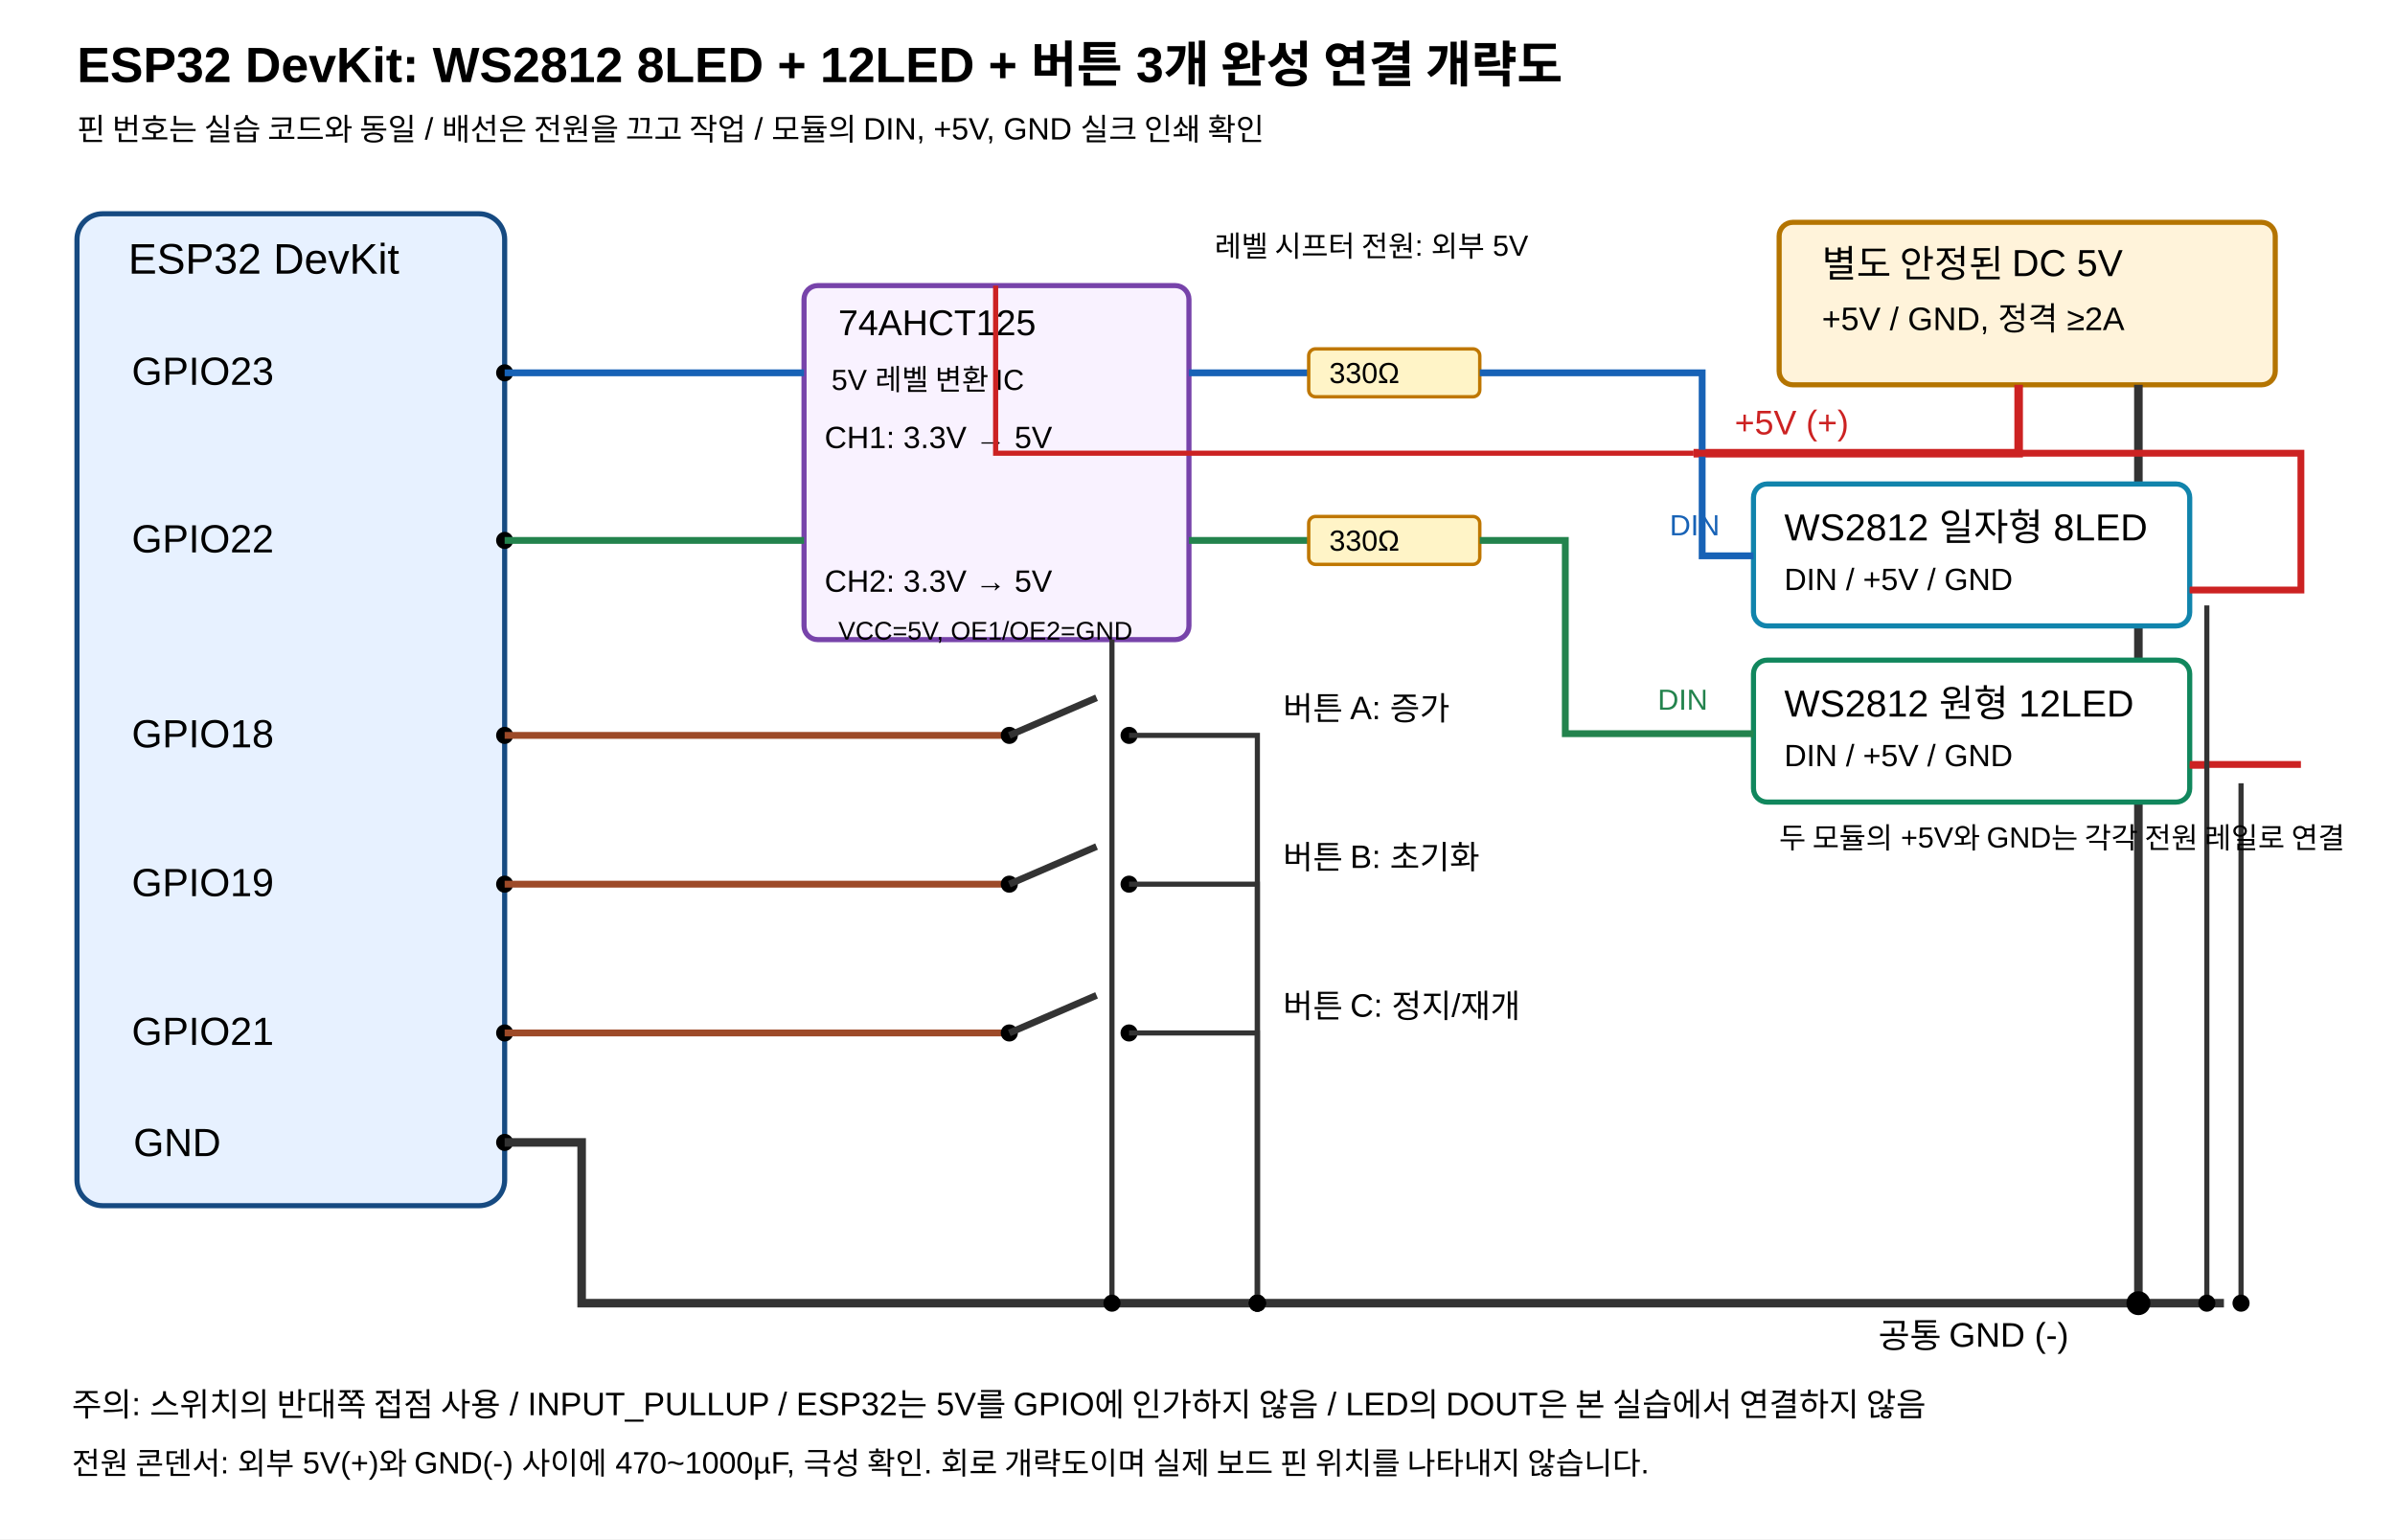
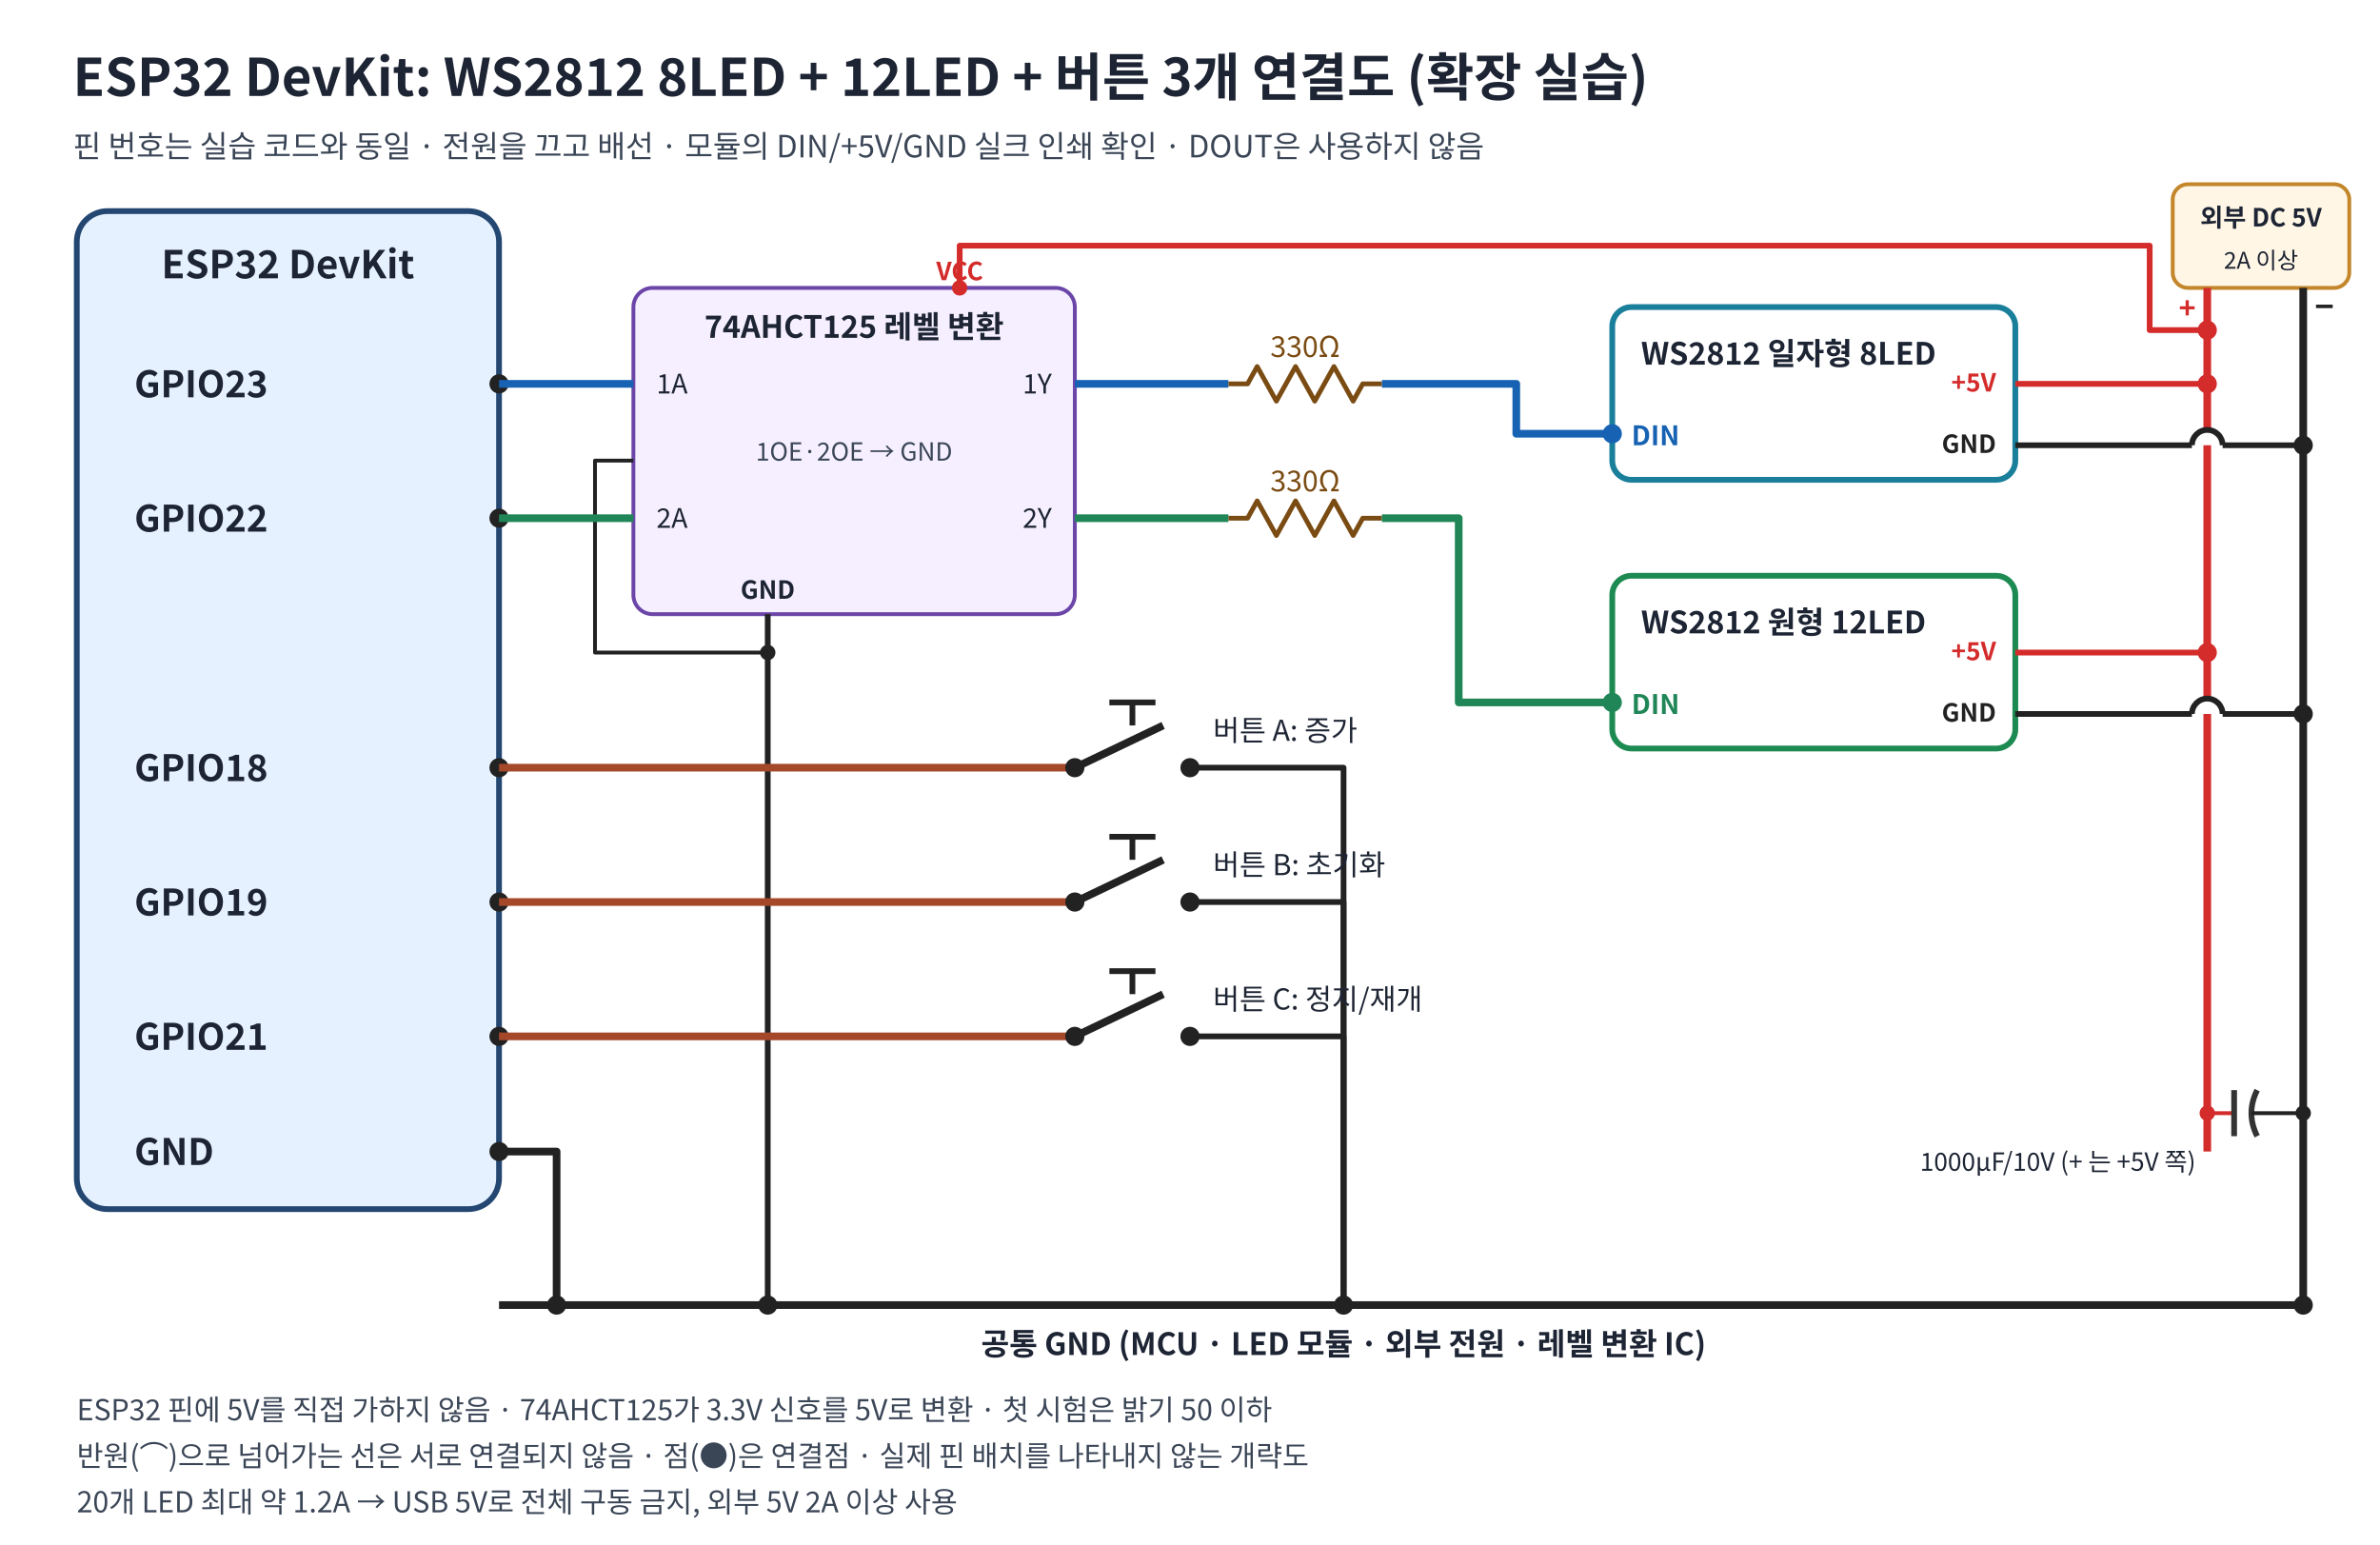
- <svg xmlns="http://www.w3.org/2000/svg" width="1400" height="900" viewBox="0 0 1400 900">
-   <rect width="1400" height="900" fill="white" />
-   <g font-family="Arial,'Noto Sans CJK KR',sans-serif">
-     <text x="45" y="48" font-size="29" font-weight="bold">ESP32 DevKit: WS2812 8LED + 12LED + 버튼 3개 완성 연결 개략도</text>
-     <text x="45" y="82" font-size="18">핀 번호는 실습 코드와 동일 / 배선은 전원을 끄고 작업 / 모듈의 DIN, +5V, GND 실크 인쇄 확인</text>
-     <rect x="45" y="125" width="250" height="580" rx="15" fill="#e7f1ff" stroke="#164a81" stroke-width="3" />
-     <text x="75" y="160" font-size="25">ESP32 DevKit</text>
-     <circle cx="295" cy="218" r="5" />
-     <text x="77" y="225" font-size="23">GPIO23</text>
-     <circle cx="295" cy="316" r="5" />
-     <text x="77" y="323" font-size="23">GPIO22</text>
-     <circle cx="295" cy="430" r="5" />
-     <text x="77" y="437" font-size="23">GPIO18</text>
-     <circle cx="295" cy="517" r="5" />
-     <text x="77" y="524" font-size="23">GPIO19</text>
-     <circle cx="295" cy="604" r="5" />
-     <text x="77" y="611" font-size="23">GPIO21</text>
-     <text x="78" y="676" font-size="23">GND</text>
-     <circle cx="295" cy="668" r="5" />
-     <path d="M295 668 H340 V762 H1300" fill="none" stroke="#333" stroke-width="5" />
-     <text x="1098" y="788" font-size="20">공통 GND (-)</text>
-     <rect x="1040" y="130" width="290" height="95" rx="8" fill="#fff3da" stroke="#b47400" stroke-width="3" />
-     <text x="1065" y="162" font-size="22">별도 안정된 DC 5V</text>
-     <text x="1065" y="193" font-size="19">+5V / GND, 정격 ≥2A</text>
-     <path d="M1180 225 V265 H990" stroke="#c22" stroke-width="5" fill="none" />
-     <text x="1014" y="254" font-size="20" fill="#c22">+5V (+)</text>
-     <path d="M1250 225 V762" stroke="#333" stroke-width="5" />
-     <circle cx="1250" cy="762" r="7" />
-     <rect x="1025" y="283" width="255" height="83" rx="8" fill="#fff" stroke="#1184ac" stroke-width="3" />
-     <text x="1043" y="316" font-size="22">WS2812 일자형 8LED</text>
-     <text x="1043" y="345" font-size="18">DIN  /  +5V  /  GND</text>
-     <rect x="1025" y="386" width="255" height="83" rx="8" fill="#fff" stroke="#11875d" stroke-width="3" />
-     <text x="1043" y="419" font-size="22">WS2812 원형 12LED</text>
-     <text x="1043" y="448" font-size="18">DIN  /  +5V  /  GND</text>
-     <rect x="470" y="167" width="225" height="207" rx="8" fill="#f9f2ff" stroke="#7743aa" stroke-width="3" />
-     <text x="490" y="196" font-size="21">74AHCT125</text>
-     <text x="486" y="228" font-size="17">5V 레벨 변환 IC</text>
-     <text x="482" y="262" font-size="18">CH1: 3.3V → 5V</text>
-     <text x="482" y="346" font-size="18">CH2: 3.3V → 5V</text>
-     <path d="M295 218 H470 M695 218 H765" stroke="#1762b6" stroke-width="4" />
-     <path d="M295 316 H470 M695 316 H765" stroke="#23834d" stroke-width="4" />
-     <text x="490" y="374" font-size="15">VCC=5V, OE1/OE2=GND</text>
-     <path d="M582 167 V265 H990" stroke="#c22" stroke-width="3" fill="none" />
-     <path d="M650 374 V762" stroke="#333" stroke-width="3" fill="none" />
-     <circle cx="650" cy="762" r="5" />
-     <text x="710" y="150" font-size="17">레벨 시프터 전원: 외부 5V</text>
-     <rect x="765" y="204" width="100" height="28" rx="4" fill="#fff4c7" stroke="#bf7700" stroke-width="2" />
-     <text x="777" y="224" font-size="17">330Ω</text>
-     <path d="M865 218 H995 V325 H1025" stroke="#1762b6" stroke-width="4" fill="none" />
-     <text x="976" y="313" font-size="17" fill="#1762b6">DIN</text>
-     <rect x="765" y="302" width="100" height="28" rx="4" fill="#fff4c7" stroke="#bf7700" stroke-width="2" />
-     <text x="777" y="322" font-size="17">330Ω</text>
-     <path d="M865 316 H915 V429 H1025" stroke="#23834d" stroke-width="4" fill="none" />
-     <text x="969" y="415" font-size="17" fill="#23834d">DIN</text>
-     <path d="M990 265 H1345 V345 H1280 M1345 447 H1280" stroke="#c22" stroke-width="4" fill="none" />
-     <path d="M1290 345 H1280 M1290 448 H1280" stroke="#c22" stroke-width="3" />
-     <path d="M1290 354 V762 M1310 458 V762" stroke="#333" stroke-width="3" fill="none" />
-     <circle cx="1290" cy="762" r="5" />
-     <circle cx="1310" cy="762" r="5" />
-     <text x="1040" y="496" font-size="17">두 모듈의 +5V와 GND는 각각 전원 레일로 연결</text>
-     <path d="M295 430 H590" stroke="#9d4a28" stroke-width="4" />
-     <circle cx="590" cy="430" r="5" />
-     <path d="M590 430 l51 -22" stroke="#333" stroke-width="4" />
-     <circle cx="660" cy="430" r="5" />
-     <path d="M660 430 H735 V762" stroke="#333" stroke-width="3" fill="none" />
-     <circle cx="735" cy="762" r="5" />
-     <text x="750" y="421" font-size="19">버튼 A: 증가</text>
-     <path d="M295 517 H590" stroke="#9d4a28" stroke-width="4" />
-     <circle cx="590" cy="517" r="5" />
-     <path d="M590 517 l51 -22" stroke="#333" stroke-width="4" />
-     <circle cx="660" cy="517" r="5" />
-     <path d="M660 517 H735 V762" stroke="#333" stroke-width="3" fill="none" />
-     <circle cx="735" cy="762" r="5" />
-     <text x="750" y="508" font-size="19">버튼 B: 초기화</text>
-     <path d="M295 604 H590" stroke="#9d4a28" stroke-width="4" />
-     <circle cx="590" cy="604" r="5" />
-     <path d="M590 604 l51 -22" stroke="#333" stroke-width="4" />
-     <circle cx="660" cy="604" r="5" />
-     <path d="M660 604 H735 V762" stroke="#333" stroke-width="3" fill="none" />
-     <circle cx="735" cy="762" r="5" />
-     <text x="750" y="595" font-size="19">버튼 C: 정지/재개</text>
-     <text x="42" y="828" font-size="19">주의: 스위치의 반대쪽 접점 사용 / INPUT_PULLUP / ESP32는 5V를 GPIO에 인가하지 않음 / LED의 DOUT은 본 실습에서 연결하지 않음</text>
-     <text x="42" y="862" font-size="18">전원 콘덴서: 외부 5V(+)와 GND(-) 사이에 470~1000µF, 극성 확인. 회로 개략도이며 실제 보드 핀 위치를 나타내지 않습니다.</text>
+ <svg xmlns="http://www.w3.org/2000/svg" width="1240" height="805" viewBox="0 0 1240 805">
+   <defs>
+     <marker id="arr" viewBox="0 0 10 10" refX="9" refY="5" markerWidth="8" markerHeight="8" orient="auto-start-reverse">
+       <path d="M0 0 L10 5 L0 10 z" fill="#3a4556" />
+     </marker>
+   </defs>
+   <rect width="1240" height="805" fill="#ffffff" />
+   <g font-family="'Noto Sans CJK KR','Malgun Gothic','Apple SD Gothic Neo',sans-serif" fill="#1d2433">
+     <text x="38" y="50" font-size="27" font-weight="bold" fill="#1d2433" text-anchor="start">ESP32 DevKit: WS2812 8LED + 12LED + 버튼 3개 연결도 (확장 실습)</text>
+     <text x="38" y="82" font-size="16" font-weight="normal" fill="#3a4556" text-anchor="start">핀 번호는 실습 코드와 동일 · 전원을 끄고 배선 · 모듈의 DIN/+5V/GND 실크 인쇄 확인 · DOUT은 사용하지 않음</text>
+     <rect x="40" y="110" width="220" height="520" rx="16" fill="#e5f1ff" stroke="#244772" stroke-width="3" />
+     <text x="150" y="145" font-size="20" font-weight="bold" fill="#1d2433" text-anchor="middle">ESP32 DevKit</text>
+     <text x="70" y="207" font-size="19" font-weight="bold" fill="#1d2433" text-anchor="start">GPIO23</text>
+     <circle cx="260" cy="200" r="5" fill="#222" />
+     <text x="70" y="277" font-size="19" font-weight="bold" fill="#1d2433" text-anchor="start">GPIO22</text>
+     <circle cx="260" cy="270" r="5" fill="#222" />
+     <text x="70" y="407" font-size="19" font-weight="bold" fill="#1d2433" text-anchor="start">GPIO18</text>
+     <circle cx="260" cy="400" r="5" fill="#222" />
+     <text x="70" y="477" font-size="19" font-weight="bold" fill="#1d2433" text-anchor="start">GPIO19</text>
+     <circle cx="260" cy="470" r="5" fill="#222" />
+     <text x="70" y="547" font-size="19" font-weight="bold" fill="#1d2433" text-anchor="start">GPIO21</text>
+     <circle cx="260" cy="540" r="5" fill="#222" />
+     <text x="70" y="607" font-size="19" font-weight="bold" fill="#1d2433" text-anchor="start">GND</text>
+     <circle cx="260" cy="600" r="5" fill="#222" />
+     <rect x="1132" y="96" width="92" height="54" rx="8" fill="#fff6e5" stroke="#c3862b" stroke-width="2" />
+     <text x="1178" y="118" font-size="13" font-weight="bold" fill="#1d2433" text-anchor="middle">외부 DC 5V</text>
+     <text x="1178" y="140" font-size="12" font-weight="normal" fill="#1d2433" text-anchor="middle">2A 이상</text>
+     <text x="1144" y="166" font-size="15" font-weight="bold" fill="#d42b2b" text-anchor="end">+</text>
+     <text x="1206" y="166" font-size="17" font-weight="bold" fill="#222" text-anchor="start">−</text>
+     <path d="M1150 150 L1150 600" stroke="#d42b2b" stroke-width="4" fill="none" stroke-linejoin="round" />
+     <path d="M1200 150 L1200 680 L260 680" stroke="#222" stroke-width="4" fill="none" stroke-linejoin="round" />
+     <path d="M1150 580 L1164 580" stroke="#d42b2b" stroke-width="2" fill="none" stroke-linejoin="round" />
+     <path d="M1164 568 L1164 592" stroke="#333" stroke-width="3" fill="none" stroke-linejoin="round" />
+     <path d="M1176 568 Q1170 580 1176 592" stroke="#333" stroke-width="3" fill="none" />
+     <path d="M1173 580 L1200 580" stroke="#222" stroke-width="2" fill="none" stroke-linejoin="round" />
+     <circle cx="1150" cy="580" r="4" fill="#d42b2b" />
+     <circle cx="1200" cy="580" r="4" fill="#222" />
+     <text x="1144" y="610" font-size="13" font-weight="normal" fill="#1d2433" text-anchor="end">1000µF/10V (+ 는 +5V 쪽)</text>
+     <rect x="840" y="160" width="210" height="90" rx="10" fill="#ffffff" stroke="#1a7f9b" stroke-width="3" />
+     <text x="855" y="190" font-size="16" font-weight="bold" fill="#1d2433" text-anchor="start">WS2812 일자형 8LED</text>
+     <text x="850" y="232" font-size="14" font-weight="bold" fill="#1762b3" text-anchor="start">DIN</text>
+     <text x="1040" y="204" font-size="13" font-weight="bold" fill="#d42b2b" text-anchor="end">+5V</text>
+     <text x="1040" y="236" font-size="13" font-weight="bold" fill="#222" text-anchor="end">GND</text>
+     <circle cx="840" cy="226" r="5" fill="#1762b3" />
+     <path d="M1050 200 L1150 200" stroke="#d42b2b" stroke-width="3" fill="none" stroke-linejoin="round" />
+     <circle cx="1150" cy="200" r="5" fill="#d42b2b" />
+     <path d="M1050 232 L1142 232" stroke="#222" stroke-width="3" fill="none" stroke-linejoin="round" />
+     <path d="M1142 232 A8 8 0 0 1 1158 232" stroke="#222" stroke-width="3" fill="#ffffff" />
+     <path d="M1158 232 L1200 232" stroke="#222" stroke-width="3" fill="none" stroke-linejoin="round" />
+     <circle cx="1200" cy="232" r="5" fill="#222" />
+     <rect x="840" y="300" width="210" height="90" rx="10" fill="#ffffff" stroke="#1d8a52" stroke-width="3" />
+     <text x="855" y="330" font-size="16" font-weight="bold" fill="#1d2433" text-anchor="start">WS2812 원형 12LED</text>
+     <text x="850" y="372" font-size="14" font-weight="bold" fill="#208657" text-anchor="start">DIN</text>
+     <text x="1040" y="344" font-size="13" font-weight="bold" fill="#d42b2b" text-anchor="end">+5V</text>
+     <text x="1040" y="376" font-size="13" font-weight="bold" fill="#222" text-anchor="end">GND</text>
+     <circle cx="840" cy="366" r="5" fill="#208657" />
+     <path d="M1050 340 L1150 340" stroke="#d42b2b" stroke-width="3" fill="none" stroke-linejoin="round" />
+     <circle cx="1150" cy="340" r="5" fill="#d42b2b" />
+     <path d="M1050 372 L1142 372" stroke="#222" stroke-width="3" fill="none" stroke-linejoin="round" />
+     <path d="M1142 372 A8 8 0 0 1 1158 372" stroke="#222" stroke-width="3" fill="#ffffff" />
+     <path d="M1158 372 L1200 372" stroke="#222" stroke-width="3" fill="none" stroke-linejoin="round" />
+     <circle cx="1200" cy="372" r="5" fill="#222" />
+     <rect x="330" y="150" width="230" height="170" rx="10" fill="#f5efff" stroke="#6b46a8" stroke-width="2" />
+     <text x="445" y="176" font-size="16" font-weight="bold" fill="#1d2433" text-anchor="middle">74AHCT125 레벨 변환</text>
+     <text x="342" y="205" font-size="14" font-weight="normal" fill="#1d2433" text-anchor="start">1A</text>
+     <text x="548" y="205" font-size="14" font-weight="normal" fill="#1d2433" text-anchor="end">1Y</text>
+     <text x="342" y="275" font-size="14" font-weight="normal" fill="#1d2433" text-anchor="start">2A</text>
+     <text x="548" y="275" font-size="14" font-weight="normal" fill="#1d2433" text-anchor="end">2Y</text>
+     <text x="445" y="240" font-size="13" font-weight="normal" fill="#3a4556" text-anchor="middle">1OE·2OE → GND</text>
+     <text x="500" y="146" font-size="13" font-weight="bold" fill="#d42b2b" text-anchor="middle">VCC</text>
+     <text x="400" y="312" font-size="13" font-weight="bold" fill="#1d2433" text-anchor="middle">GND</text>
+     <path d="M500 150 L500 128 L1120 128 L1120 172 L1150 172" stroke="#d42b2b" stroke-width="3" fill="none" stroke-linejoin="round" />
+     <circle cx="500" cy="150" r="4" fill="#d42b2b" />
+     <circle cx="1150" cy="172" r="5" fill="#d42b2b" />
+     <path d="M400 320 L400 680" stroke="#222" stroke-width="3" fill="none" stroke-linejoin="round" />
+     <circle cx="400" cy="680" r="5" fill="#222" />
+     <path d="M330 240 L310 240 L310 340 L400 340" stroke="#222" stroke-width="2" fill="none" stroke-linejoin="round" />
+     <circle cx="400" cy="340" r="4" fill="#222" />
+     <path d="M260 200 L330 200" stroke="#1762b3" stroke-width="4" fill="none" stroke-linejoin="round" />
+     <path d="M260 270 L330 270" stroke="#208657" stroke-width="4" fill="none" stroke-linejoin="round" />
+     <path d="M560 200 L640 200" stroke="#1762b3" stroke-width="4" fill="none" stroke-linejoin="round" />
+     <path d="M640 200 L650 200 L655.0 191 L665.0 209 L675.0 191 L685.0 209 L695.0 191 L705.0 209 L710 200 L720 200" stroke="#7a4b12" stroke-width="2.5" fill="none" stroke-linejoin="round" />
+     <text x="680.0" y="186" font-size="15" font-weight="normal" fill="#7a4b12" text-anchor="middle">330Ω</text>
+     <path d="M720 200 L790 200 L790 226 L840 226" stroke="#1762b3" stroke-width="4" fill="none" stroke-linejoin="round" />
+     <path d="M560 270 L640 270" stroke="#208657" stroke-width="4" fill="none" stroke-linejoin="round" />
+     <path d="M640 270 L650 270 L655.0 261 L665.0 279 L675.0 261 L685.0 279 L695.0 261 L705.0 279 L710 270 L720 270" stroke="#7a4b12" stroke-width="2.5" fill="none" stroke-linejoin="round" />
+     <text x="680.0" y="256" font-size="15" font-weight="normal" fill="#7a4b12" text-anchor="middle">330Ω</text>
+     <path d="M720 270 L760 270 L760 366 L840 366" stroke="#208657" stroke-width="4" fill="none" stroke-linejoin="round" />
+     <path d="M260 400 L560 400" stroke="#a5482a" stroke-width="4" fill="none" stroke-linejoin="round" />
+     <circle cx="560" cy="400" r="5" fill="#222" />
+     <circle cx="620" cy="400" r="5" fill="#222" />
+     <path d="M560 400 L606 378" stroke="#222" stroke-width="4" fill="none" stroke-linejoin="round" />
+     <path d="M578 366 L602 366" stroke="#222" stroke-width="3" fill="none" stroke-linejoin="round" />
+     <path d="M590 366 L590 378" stroke="#222" stroke-width="3" fill="none" stroke-linejoin="round" />
+     <path d="M620 400 L700 400 L700 680" stroke="#222" stroke-width="3" fill="none" stroke-linejoin="round" />
+     <text x="632" y="386" font-size="15" font-weight="normal" fill="#1d2433" text-anchor="start">버튼 A: 증가</text>
+     <path d="M260 470 L560 470" stroke="#a5482a" stroke-width="4" fill="none" stroke-linejoin="round" />
+     <circle cx="560" cy="470" r="5" fill="#222" />
+     <circle cx="620" cy="470" r="5" fill="#222" />
+     <path d="M560 470 L606 448" stroke="#222" stroke-width="4" fill="none" stroke-linejoin="round" />
+     <path d="M578 436 L602 436" stroke="#222" stroke-width="3" fill="none" stroke-linejoin="round" />
+     <path d="M590 436 L590 448" stroke="#222" stroke-width="3" fill="none" stroke-linejoin="round" />
+     <path d="M620 470 L700 470 L700 680" stroke="#222" stroke-width="3" fill="none" stroke-linejoin="round" />
+     <text x="632" y="456" font-size="15" font-weight="normal" fill="#1d2433" text-anchor="start">버튼 B: 초기화</text>
+     <path d="M260 540 L560 540" stroke="#a5482a" stroke-width="4" fill="none" stroke-linejoin="round" />
+     <circle cx="560" cy="540" r="5" fill="#222" />
+     <circle cx="620" cy="540" r="5" fill="#222" />
+     <path d="M560 540 L606 518" stroke="#222" stroke-width="4" fill="none" stroke-linejoin="round" />
+     <path d="M578 506 L602 506" stroke="#222" stroke-width="3" fill="none" stroke-linejoin="round" />
+     <path d="M590 506 L590 518" stroke="#222" stroke-width="3" fill="none" stroke-linejoin="round" />
+     <path d="M620 540 L700 540 L700 680" stroke="#222" stroke-width="3" fill="none" stroke-linejoin="round" />
+     <text x="632" y="526" font-size="15" font-weight="normal" fill="#1d2433" text-anchor="start">버튼 C: 정지/재개</text>
+     <circle cx="700" cy="680" r="5" fill="#222" />
+     <path d="M260 600 L290 600 L290 680" stroke="#222" stroke-width="4" fill="none" stroke-linejoin="round" />
+     <circle cx="290" cy="680" r="5" fill="#222" />
+     <circle cx="1200" cy="680" r="5" fill="#222" />
+     <text x="700" y="706" font-size="16" font-weight="bold" fill="#1d2433" text-anchor="middle">공통 GND (MCU · LED 모듈 · 외부 전원 · 레벨 변환 IC)</text>
+     <text x="40" y="740" font-size="15" font-weight="normal" fill="#3a4556" text-anchor="start">ESP32 핀에 5V를 직접 가하지 않음 · 74AHCT125가 3.3V 신호를 5V로 변환 · 첫 시험은 밝기 50 이하</text>
+     <text x="40" y="764" font-size="15" font-weight="normal" fill="#3a4556" text-anchor="start">반원(⌒)으로 넘어가는 선은 서로 연결되지 않음 · 점(●)은 연결점 · 실제 핀 배치를 나타내지 않는 개략도</text>
+     <text x="40" y="788" font-size="15" font-weight="normal" fill="#3a4556" text-anchor="start">20개 LED 최대 약 1.2A → USB 5V로 전체 구동 금지, 외부 5V 2A 이상 사용</text>
  </g>
</svg>
